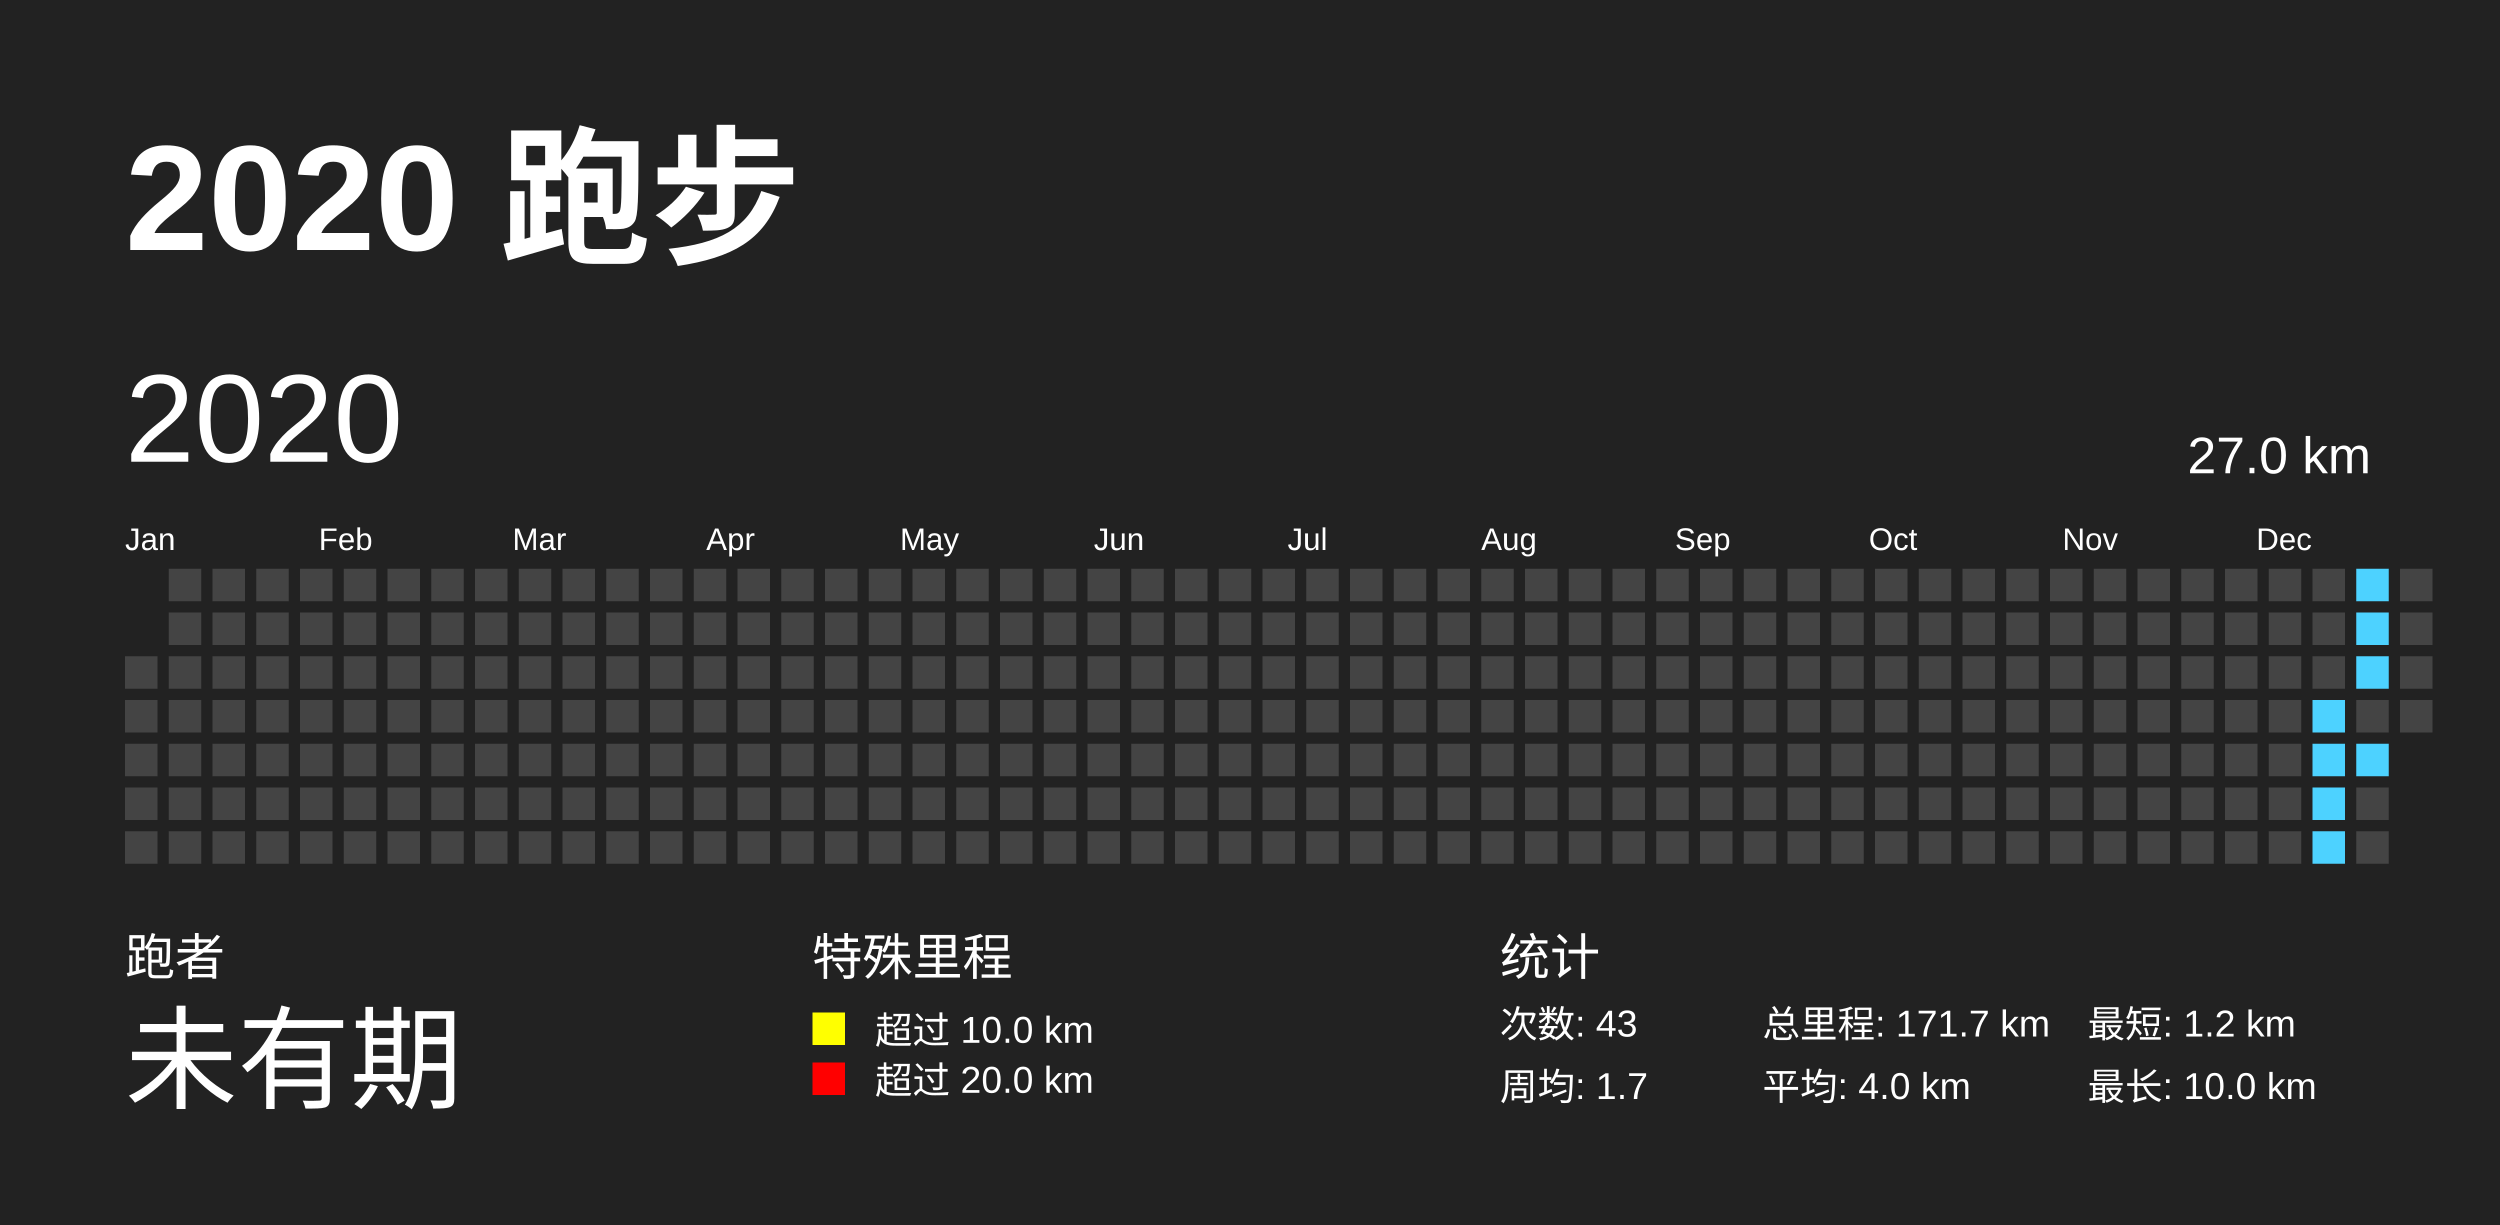
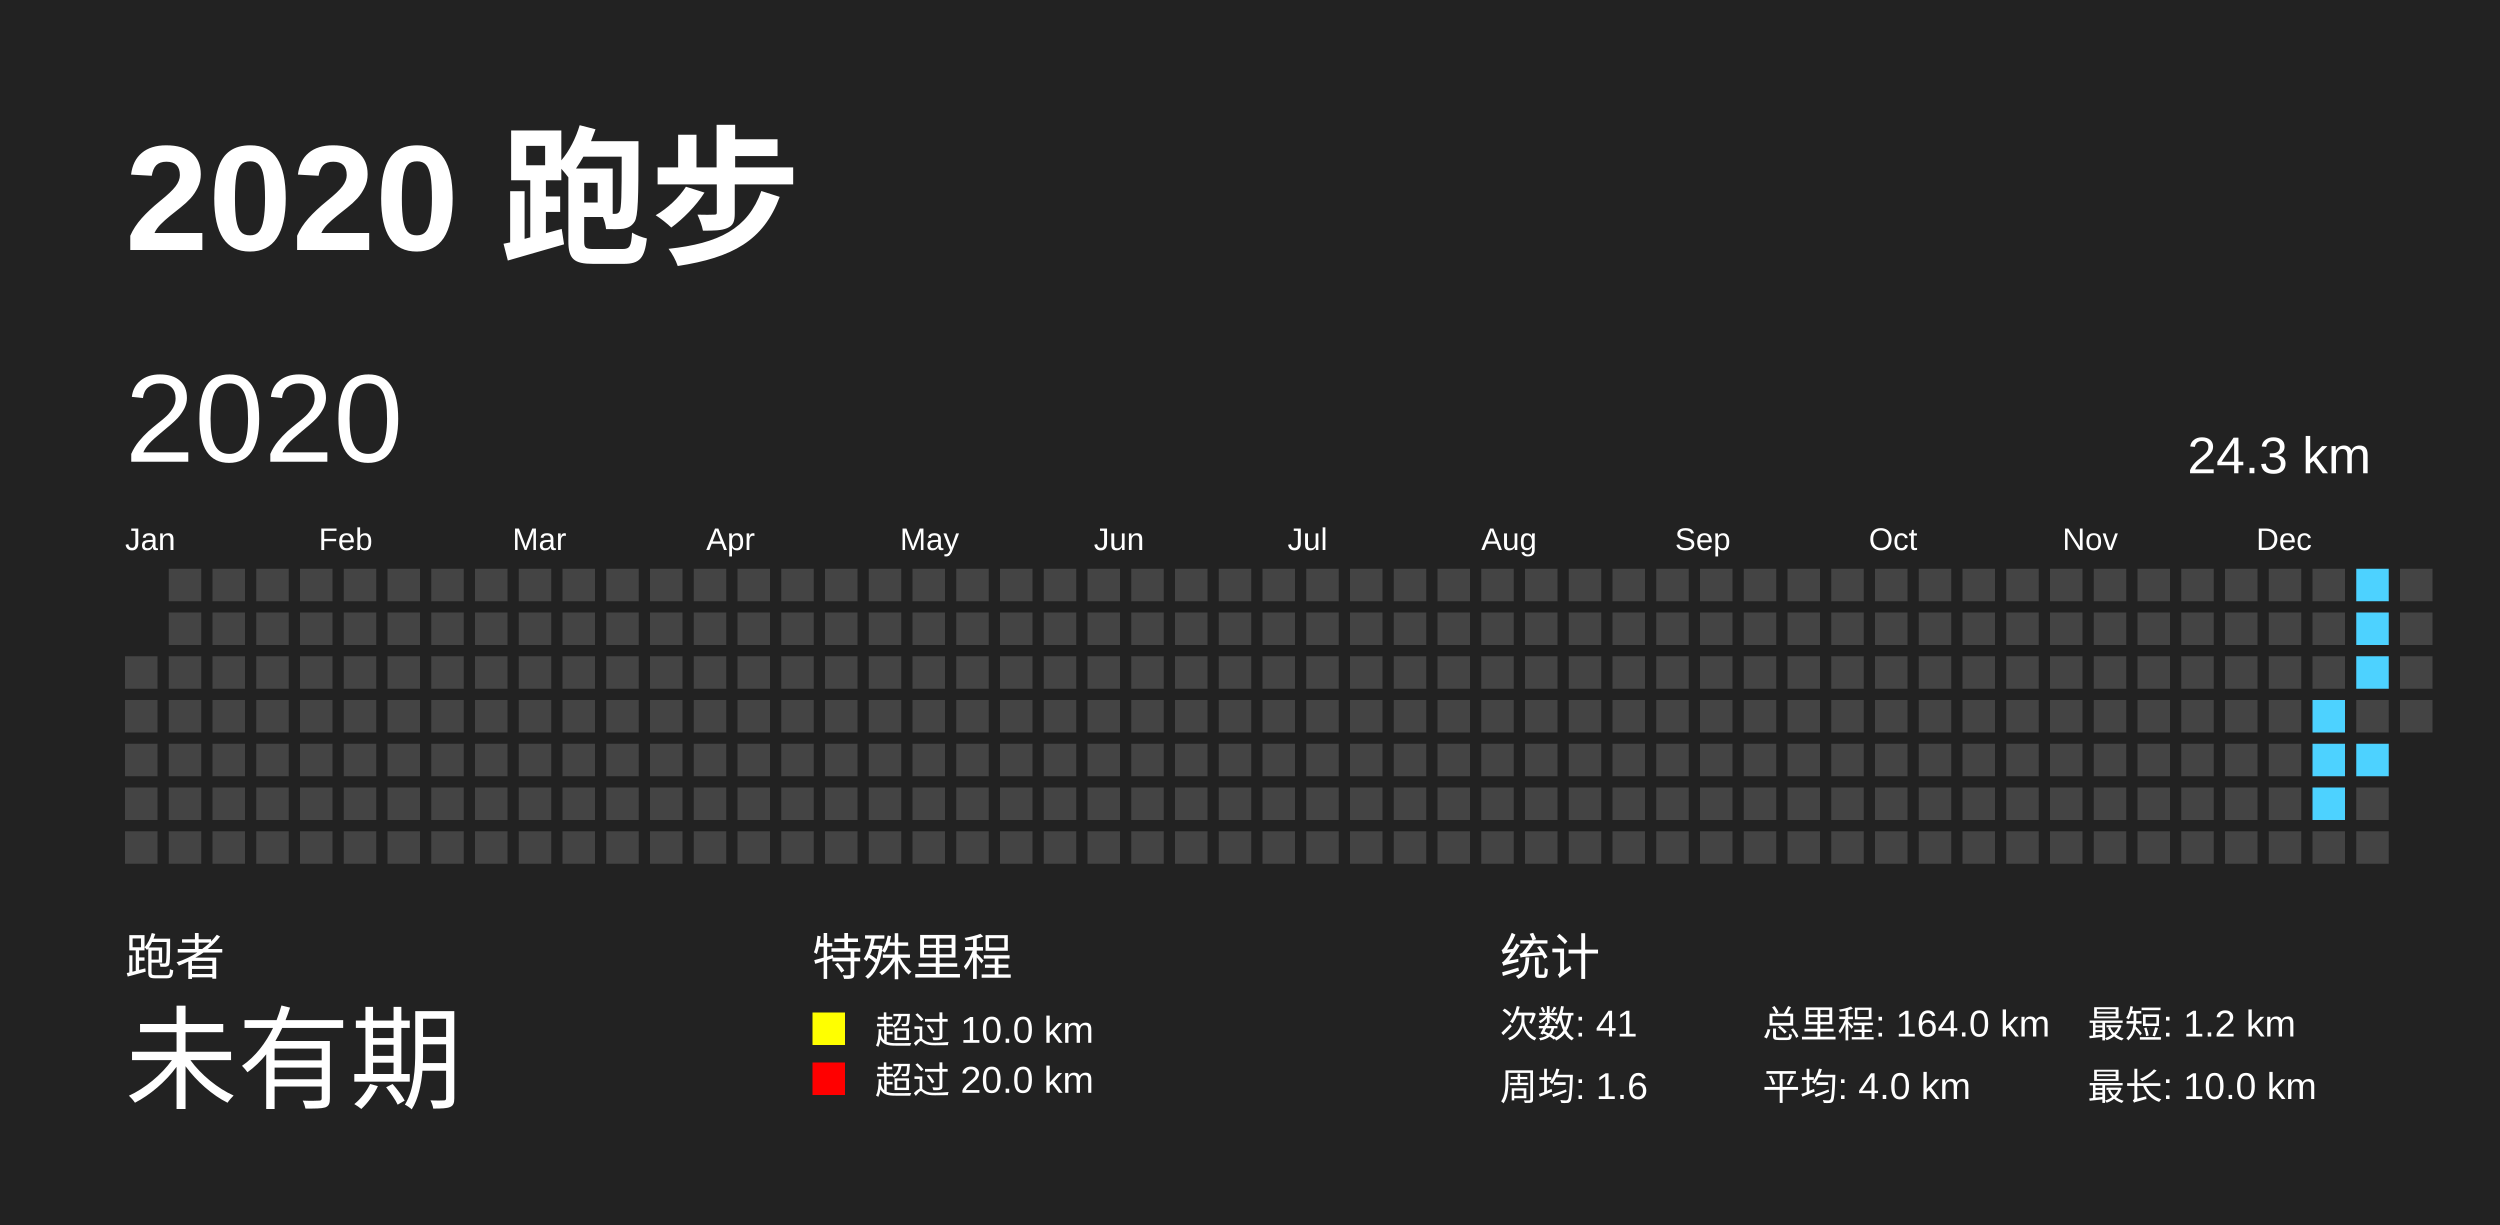
<svg xmlns="http://www.w3.org/2000/svg" baseProfile="full" height="98mm" version="1.1" viewBox="0,0,200,98" width="200mm">
  <defs>
    <pattern height="2" id="indoor-stripe" patternUnits="userSpaceOnUse" width="2">
      <line stroke="white" stroke-opacity="0.45" stroke-width="0.5" x1="0" x2="2" y1="2" y2="0" />
    </pattern>
  </defs>
  <rect fill="#222222" height="98" width="200" x="0" y="0" />
  <text fill="#FFFFFF" style="font-size:12px; font-family:Arial; font-weight:bold;" x="10" y="20">2020 跑步</text>
  <text fill="#FFFFFF" style="font-size:4px; font-family:Arial" x="10" y="78">跑者</text>
  <text fill="#FFFFFF" style="font-size:9px; font-family:Arial" x="10" y="88">未有期</text>
  <text fill="#FFFFFF" style="font-size:4px; font-family:Arial" x="65" y="78">特殊里程</text>
  <rect fill="yellow" height="2.6" width="2.6" x="65" y="81" />
  <text fill="#FFFFFF" style="font-size:3px; font-family:Arial" x="70" y="83.5">超过 10.0 km</text>
  <rect fill="red" height="2.6" width="2.6" x="65" y="85" />
  <text fill="#FFFFFF" style="font-size:3px; font-family:Arial" x="70" y="87.5">超过 20.0 km</text>
  <text fill="#FFFFFF" style="font-size:4px; font-family:Arial" x="120" y="78">统计</text>
-   <text fill="#FFFFFF" style="font-size:3px; font-family:Arial" x="120" y="83">次数: 43</text>
-   <text fill="#FFFFFF" style="font-size:3px; font-family:Arial" x="120" y="88">周均: 1.7</text>
-   <text fill="#FFFFFF" style="font-size:3px; font-family:Arial" x="141" y="83">总里程: 171.7 km</text>
+   <text fill="#FFFFFF" style="font-size:3px; font-family:Arial" x="120" y="83">次数: 41</text>
+   <text fill="#FFFFFF" style="font-size:3px; font-family:Arial" x="120" y="88">周均: 1.6</text>
+   <text fill="#FFFFFF" style="font-size:3px; font-family:Arial" x="141" y="83">总里程: 164.0 km</text>
  <text fill="#FFFFFF" style="font-size:3px; font-family:Arial" x="141" y="88">平均: 4.0 km</text>
  <text fill="#FFFFFF" style="font-size:3px; font-family:Arial" x="167" y="83">最短: 1.2 km</text>
  <text fill="#FFFFFF" style="font-size:3px; font-family:Arial" x="167" y="88">最长: 10.0 km</text>
  <text dominant-baseline="hanging" fill="#FFFFFF" style="font-size:10.0px; font-family:Arial;" x="10" y="30">2020</text>
-   <text dominant-baseline="hanging" fill="#FFFFFF" style="font-size:4.125px; font-family:Arial;" x="175" y="35">27.0 km</text>
+   <text dominant-baseline="hanging" fill="#FFFFFF" style="font-size:4.125px; font-family:Arial;" x="175" y="35">24.3 km</text>
  <text fill="#FFFFFF" style="font-size:2.5px; font-family:Arial" x="10.0" y="44">Jan</text>
  <text fill="#FFFFFF" style="font-size:2.5px; font-family:Arial" x="25.5" y="44">Feb</text>
  <text fill="#FFFFFF" style="font-size:2.5px; font-family:Arial" x="41.0" y="44">Mar</text>
  <text fill="#FFFFFF" style="font-size:2.5px; font-family:Arial" x="56.5" y="44">Apr</text>
  <text fill="#FFFFFF" style="font-size:2.5px; font-family:Arial" x="72.0" y="44">May</text>
  <text fill="#FFFFFF" style="font-size:2.5px; font-family:Arial" x="87.5" y="44">Jun</text>
  <text fill="#FFFFFF" style="font-size:2.5px; font-family:Arial" x="103.0" y="44">Jul</text>
  <text fill="#FFFFFF" style="font-size:2.5px; font-family:Arial" x="118.5" y="44">Aug</text>
  <text fill="#FFFFFF" style="font-size:2.5px; font-family:Arial" x="134.0" y="44">Sep</text>
  <text fill="#FFFFFF" style="font-size:2.5px; font-family:Arial" x="149.5" y="44">Oct</text>
  <text fill="#FFFFFF" style="font-size:2.5px; font-family:Arial" x="165.0" y="44">Nov</text>
  <text fill="#FFFFFF" style="font-size:2.5px; font-family:Arial" x="180.5" y="44">Dec</text>
  <rect fill="#444444" height="2.6" width="2.6" x="10.0" y="52.5" />
  <rect fill="#444444" height="2.6" width="2.6" x="10.0" y="56.0" />
  <rect fill="#444444" height="2.6" width="2.6" x="10.0" y="59.5" />
  <rect fill="#444444" height="2.6" width="2.6" x="10.0" y="63.0" />
  <rect fill="#444444" height="2.6" width="2.6" x="10.0" y="66.5" />
  <rect fill="#444444" height="2.6" width="2.6" x="13.5" y="45.5" />
  <rect fill="#444444" height="2.6" width="2.6" x="13.5" y="49.0" />
  <rect fill="#444444" height="2.6" width="2.6" x="13.5" y="52.5" />
  <rect fill="#444444" height="2.6" width="2.6" x="13.5" y="56.0" />
  <rect fill="#444444" height="2.6" width="2.6" x="13.5" y="59.5" />
  <rect fill="#444444" height="2.6" width="2.6" x="13.5" y="63.0" />
  <rect fill="#444444" height="2.6" width="2.6" x="13.5" y="66.5" />
  <rect fill="#444444" height="2.6" width="2.6" x="17.0" y="45.5" />
  <rect fill="#444444" height="2.6" width="2.6" x="17.0" y="49.0" />
  <rect fill="#444444" height="2.6" width="2.6" x="17.0" y="52.5" />
  <rect fill="#444444" height="2.6" width="2.6" x="17.0" y="56.0" />
  <rect fill="#444444" height="2.6" width="2.6" x="17.0" y="59.5" />
  <rect fill="#444444" height="2.6" width="2.6" x="17.0" y="63.0" />
  <rect fill="#444444" height="2.6" width="2.6" x="17.0" y="66.5" />
  <rect fill="#444444" height="2.6" width="2.6" x="20.5" y="45.5" />
  <rect fill="#444444" height="2.6" width="2.6" x="20.5" y="49.0" />
  <rect fill="#444444" height="2.6" width="2.6" x="20.5" y="52.5" />
  <rect fill="#444444" height="2.6" width="2.6" x="20.5" y="56.0" />
  <rect fill="#444444" height="2.6" width="2.6" x="20.5" y="59.5" />
  <rect fill="#444444" height="2.6" width="2.6" x="20.5" y="63.0" />
  <rect fill="#444444" height="2.6" width="2.6" x="20.5" y="66.5" />
  <rect fill="#444444" height="2.6" width="2.6" x="24.0" y="45.5" />
  <rect fill="#444444" height="2.6" width="2.6" x="24.0" y="49.0" />
  <rect fill="#444444" height="2.6" width="2.6" x="24.0" y="52.5" />
  <rect fill="#444444" height="2.6" width="2.6" x="24.0" y="56.0" />
  <rect fill="#444444" height="2.6" width="2.6" x="24.0" y="59.5" />
  <rect fill="#444444" height="2.6" width="2.6" x="24.0" y="63.0" />
  <rect fill="#444444" height="2.6" width="2.6" x="24.0" y="66.5" />
  <rect fill="#444444" height="2.6" width="2.6" x="27.5" y="45.5" />
  <rect fill="#444444" height="2.6" width="2.6" x="27.5" y="49.0" />
  <rect fill="#444444" height="2.6" width="2.6" x="27.5" y="52.5" />
  <rect fill="#444444" height="2.6" width="2.6" x="27.5" y="56.0" />
  <rect fill="#444444" height="2.6" width="2.6" x="27.5" y="59.5" />
  <rect fill="#444444" height="2.6" width="2.6" x="27.5" y="63.0" />
  <rect fill="#444444" height="2.6" width="2.6" x="27.5" y="66.5" />
  <rect fill="#444444" height="2.6" width="2.6" x="31.0" y="45.5" />
  <rect fill="#444444" height="2.6" width="2.6" x="31.0" y="49.0" />
  <rect fill="#444444" height="2.6" width="2.6" x="31.0" y="52.5" />
  <rect fill="#444444" height="2.6" width="2.6" x="31.0" y="56.0" />
  <rect fill="#444444" height="2.6" width="2.6" x="31.0" y="59.5" />
  <rect fill="#444444" height="2.6" width="2.6" x="31.0" y="63.0" />
  <rect fill="#444444" height="2.6" width="2.6" x="31.0" y="66.5" />
  <rect fill="#444444" height="2.6" width="2.6" x="34.5" y="45.5" />
  <rect fill="#444444" height="2.6" width="2.6" x="34.5" y="49.0" />
  <rect fill="#444444" height="2.6" width="2.6" x="34.5" y="52.5" />
  <rect fill="#444444" height="2.6" width="2.6" x="34.5" y="56.0" />
  <rect fill="#444444" height="2.6" width="2.6" x="34.5" y="59.5" />
  <rect fill="#444444" height="2.6" width="2.6" x="34.5" y="63.0" />
  <rect fill="#444444" height="2.6" width="2.6" x="34.5" y="66.5" />
  <rect fill="#444444" height="2.6" width="2.6" x="38.0" y="45.5" />
  <rect fill="#444444" height="2.6" width="2.6" x="38.0" y="49.0" />
  <rect fill="#444444" height="2.6" width="2.6" x="38.0" y="52.5" />
  <rect fill="#444444" height="2.6" width="2.6" x="38.0" y="56.0" />
  <rect fill="#444444" height="2.6" width="2.6" x="38.0" y="59.5" />
  <rect fill="#444444" height="2.6" width="2.6" x="38.0" y="63.0" />
  <rect fill="#444444" height="2.6" width="2.6" x="38.0" y="66.5" />
  <rect fill="#444444" height="2.6" width="2.6" x="41.5" y="45.5" />
  <rect fill="#444444" height="2.6" width="2.6" x="41.5" y="49.0" />
  <rect fill="#444444" height="2.6" width="2.6" x="41.5" y="52.5" />
  <rect fill="#444444" height="2.6" width="2.6" x="41.5" y="56.0" />
  <rect fill="#444444" height="2.6" width="2.6" x="41.5" y="59.5" />
  <rect fill="#444444" height="2.6" width="2.6" x="41.5" y="63.0" />
  <rect fill="#444444" height="2.6" width="2.6" x="41.5" y="66.5" />
  <rect fill="#444444" height="2.6" width="2.6" x="45.0" y="45.5" />
  <rect fill="#444444" height="2.6" width="2.6" x="45.0" y="49.0" />
  <rect fill="#444444" height="2.6" width="2.6" x="45.0" y="52.5" />
  <rect fill="#444444" height="2.6" width="2.6" x="45.0" y="56.0" />
  <rect fill="#444444" height="2.6" width="2.6" x="45.0" y="59.5" />
  <rect fill="#444444" height="2.6" width="2.6" x="45.0" y="63.0" />
  <rect fill="#444444" height="2.6" width="2.6" x="45.0" y="66.5" />
  <rect fill="#444444" height="2.6" width="2.6" x="48.5" y="45.5" />
  <rect fill="#444444" height="2.6" width="2.6" x="48.5" y="49.0" />
  <rect fill="#444444" height="2.6" width="2.6" x="48.5" y="52.5" />
  <rect fill="#444444" height="2.6" width="2.6" x="48.5" y="56.0" />
  <rect fill="#444444" height="2.6" width="2.6" x="48.5" y="59.5" />
  <rect fill="#444444" height="2.6" width="2.6" x="48.5" y="63.0" />
  <rect fill="#444444" height="2.6" width="2.6" x="48.5" y="66.5" />
  <rect fill="#444444" height="2.6" width="2.6" x="52.0" y="45.5" />
  <rect fill="#444444" height="2.6" width="2.6" x="52.0" y="49.0" />
  <rect fill="#444444" height="2.6" width="2.6" x="52.0" y="52.5" />
  <rect fill="#444444" height="2.6" width="2.6" x="52.0" y="56.0" />
  <rect fill="#444444" height="2.6" width="2.6" x="52.0" y="59.5" />
  <rect fill="#444444" height="2.6" width="2.6" x="52.0" y="63.0" />
  <rect fill="#444444" height="2.6" width="2.6" x="52.0" y="66.5" />
  <rect fill="#444444" height="2.6" width="2.6" x="55.5" y="45.5" />
  <rect fill="#444444" height="2.6" width="2.6" x="55.5" y="49.0" />
  <rect fill="#444444" height="2.6" width="2.6" x="55.5" y="52.5" />
  <rect fill="#444444" height="2.6" width="2.6" x="55.5" y="56.0" />
  <rect fill="#444444" height="2.6" width="2.6" x="55.5" y="59.5" />
  <rect fill="#444444" height="2.6" width="2.6" x="55.5" y="63.0" />
  <rect fill="#444444" height="2.6" width="2.6" x="55.5" y="66.5" />
  <rect fill="#444444" height="2.6" width="2.6" x="59.0" y="45.5" />
  <rect fill="#444444" height="2.6" width="2.6" x="59.0" y="49.0" />
  <rect fill="#444444" height="2.6" width="2.6" x="59.0" y="52.5" />
  <rect fill="#444444" height="2.6" width="2.6" x="59.0" y="56.0" />
  <rect fill="#444444" height="2.6" width="2.6" x="59.0" y="59.5" />
  <rect fill="#444444" height="2.6" width="2.6" x="59.0" y="63.0" />
  <rect fill="#444444" height="2.6" width="2.6" x="59.0" y="66.5" />
  <rect fill="#444444" height="2.6" width="2.6" x="62.5" y="45.5" />
  <rect fill="#444444" height="2.6" width="2.6" x="62.5" y="49.0" />
  <rect fill="#444444" height="2.6" width="2.6" x="62.5" y="52.5" />
  <rect fill="#444444" height="2.6" width="2.6" x="62.5" y="56.0" />
  <rect fill="#444444" height="2.6" width="2.6" x="62.5" y="59.5" />
  <rect fill="#444444" height="2.6" width="2.6" x="62.5" y="63.0" />
  <rect fill="#444444" height="2.6" width="2.6" x="62.5" y="66.5" />
  <rect fill="#444444" height="2.6" width="2.6" x="66.0" y="45.5" />
  <rect fill="#444444" height="2.6" width="2.6" x="66.0" y="49.0" />
  <rect fill="#444444" height="2.6" width="2.6" x="66.0" y="52.5" />
  <rect fill="#444444" height="2.6" width="2.6" x="66.0" y="56.0" />
  <rect fill="#444444" height="2.6" width="2.6" x="66.0" y="59.5" />
  <rect fill="#444444" height="2.6" width="2.6" x="66.0" y="63.0" />
  <rect fill="#444444" height="2.6" width="2.6" x="66.0" y="66.5" />
  <rect fill="#444444" height="2.6" width="2.6" x="69.5" y="45.5" />
  <rect fill="#444444" height="2.6" width="2.6" x="69.5" y="49.0" />
  <rect fill="#444444" height="2.6" width="2.6" x="69.5" y="52.5" />
  <rect fill="#444444" height="2.6" width="2.6" x="69.5" y="56.0" />
  <rect fill="#444444" height="2.6" width="2.6" x="69.5" y="59.5" />
  <rect fill="#444444" height="2.6" width="2.6" x="69.5" y="63.0" />
  <rect fill="#444444" height="2.6" width="2.6" x="69.5" y="66.5" />
  <rect fill="#444444" height="2.6" width="2.6" x="73.0" y="45.5" />
  <rect fill="#444444" height="2.6" width="2.6" x="73.0" y="49.0" />
  <rect fill="#444444" height="2.6" width="2.6" x="73.0" y="52.5" />
  <rect fill="#444444" height="2.6" width="2.6" x="73.0" y="56.0" />
  <rect fill="#444444" height="2.6" width="2.6" x="73.0" y="59.5" />
  <rect fill="#444444" height="2.6" width="2.6" x="73.0" y="63.0" />
  <rect fill="#444444" height="2.6" width="2.6" x="73.0" y="66.5" />
  <rect fill="#444444" height="2.6" width="2.6" x="76.5" y="45.5" />
  <rect fill="#444444" height="2.6" width="2.6" x="76.5" y="49.0" />
  <rect fill="#444444" height="2.6" width="2.6" x="76.5" y="52.5" />
  <rect fill="#444444" height="2.6" width="2.6" x="76.5" y="56.0" />
  <rect fill="#444444" height="2.6" width="2.6" x="76.5" y="59.5" />
  <rect fill="#444444" height="2.6" width="2.6" x="76.5" y="63.0" />
  <rect fill="#444444" height="2.6" width="2.6" x="76.5" y="66.5" />
  <rect fill="#444444" height="2.6" width="2.6" x="80.0" y="45.5" />
  <rect fill="#444444" height="2.6" width="2.6" x="80.0" y="49.0" />
  <rect fill="#444444" height="2.6" width="2.6" x="80.0" y="52.5" />
  <rect fill="#444444" height="2.6" width="2.6" x="80.0" y="56.0" />
  <rect fill="#444444" height="2.6" width="2.6" x="80.0" y="59.5" />
  <rect fill="#444444" height="2.6" width="2.6" x="80.0" y="63.0" />
  <rect fill="#444444" height="2.6" width="2.6" x="80.0" y="66.5" />
  <rect fill="#444444" height="2.6" width="2.6" x="83.5" y="45.5" />
  <rect fill="#444444" height="2.6" width="2.6" x="83.5" y="49.0" />
  <rect fill="#444444" height="2.6" width="2.6" x="83.5" y="52.5" />
  <rect fill="#444444" height="2.6" width="2.6" x="83.5" y="56.0" />
  <rect fill="#444444" height="2.6" width="2.6" x="83.5" y="59.5" />
  <rect fill="#444444" height="2.6" width="2.6" x="83.5" y="63.0" />
  <rect fill="#444444" height="2.6" width="2.6" x="83.5" y="66.5" />
  <rect fill="#444444" height="2.6" width="2.6" x="87.0" y="45.5" />
  <rect fill="#444444" height="2.6" width="2.6" x="87.0" y="49.0" />
  <rect fill="#444444" height="2.6" width="2.6" x="87.0" y="52.5" />
  <rect fill="#444444" height="2.6" width="2.6" x="87.0" y="56.0" />
  <rect fill="#444444" height="2.6" width="2.6" x="87.0" y="59.5" />
  <rect fill="#444444" height="2.6" width="2.6" x="87.0" y="63.0" />
  <rect fill="#444444" height="2.6" width="2.6" x="87.0" y="66.5" />
  <rect fill="#444444" height="2.6" width="2.6" x="90.5" y="45.5" />
  <rect fill="#444444" height="2.6" width="2.6" x="90.5" y="49.0" />
  <rect fill="#444444" height="2.6" width="2.6" x="90.5" y="52.5" />
  <rect fill="#444444" height="2.6" width="2.6" x="90.5" y="56.0" />
  <rect fill="#444444" height="2.6" width="2.6" x="90.5" y="59.5" />
  <rect fill="#444444" height="2.6" width="2.6" x="90.5" y="63.0" />
  <rect fill="#444444" height="2.6" width="2.6" x="90.5" y="66.5" />
  <rect fill="#444444" height="2.6" width="2.6" x="94.0" y="45.5" />
  <rect fill="#444444" height="2.6" width="2.6" x="94.0" y="49.0" />
  <rect fill="#444444" height="2.6" width="2.6" x="94.0" y="52.5" />
  <rect fill="#444444" height="2.6" width="2.6" x="94.0" y="56.0" />
  <rect fill="#444444" height="2.6" width="2.6" x="94.0" y="59.5" />
  <rect fill="#444444" height="2.6" width="2.6" x="94.0" y="63.0" />
  <rect fill="#444444" height="2.6" width="2.6" x="94.0" y="66.5" />
  <rect fill="#444444" height="2.6" width="2.6" x="97.5" y="45.5" />
  <rect fill="#444444" height="2.6" width="2.6" x="97.5" y="49.0" />
  <rect fill="#444444" height="2.6" width="2.6" x="97.5" y="52.5" />
  <rect fill="#444444" height="2.6" width="2.6" x="97.5" y="56.0" />
  <rect fill="#444444" height="2.6" width="2.6" x="97.5" y="59.5" />
  <rect fill="#444444" height="2.6" width="2.6" x="97.5" y="63.0" />
  <rect fill="#444444" height="2.6" width="2.6" x="97.5" y="66.5" />
  <rect fill="#444444" height="2.6" width="2.6" x="101.0" y="45.5" />
  <rect fill="#444444" height="2.6" width="2.6" x="101.0" y="49.0" />
  <rect fill="#444444" height="2.6" width="2.6" x="101.0" y="52.5" />
  <rect fill="#444444" height="2.6" width="2.6" x="101.0" y="56.0" />
  <rect fill="#444444" height="2.6" width="2.6" x="101.0" y="59.5" />
  <rect fill="#444444" height="2.6" width="2.6" x="101.0" y="63.0" />
  <rect fill="#444444" height="2.6" width="2.6" x="101.0" y="66.5" />
  <rect fill="#444444" height="2.6" width="2.6" x="104.5" y="45.5" />
  <rect fill="#444444" height="2.6" width="2.6" x="104.5" y="49.0" />
  <rect fill="#444444" height="2.6" width="2.6" x="104.5" y="52.5" />
  <rect fill="#444444" height="2.6" width="2.6" x="104.5" y="56.0" />
  <rect fill="#444444" height="2.6" width="2.6" x="104.5" y="59.5" />
  <rect fill="#444444" height="2.6" width="2.6" x="104.5" y="63.0" />
  <rect fill="#444444" height="2.6" width="2.6" x="104.5" y="66.5" />
  <rect fill="#444444" height="2.6" width="2.6" x="108.0" y="45.5" />
  <rect fill="#444444" height="2.6" width="2.6" x="108.0" y="49.0" />
  <rect fill="#444444" height="2.6" width="2.6" x="108.0" y="52.5" />
  <rect fill="#444444" height="2.6" width="2.6" x="108.0" y="56.0" />
  <rect fill="#444444" height="2.6" width="2.6" x="108.0" y="59.5" />
  <rect fill="#444444" height="2.6" width="2.6" x="108.0" y="63.0" />
  <rect fill="#444444" height="2.6" width="2.6" x="108.0" y="66.5" />
  <rect fill="#444444" height="2.6" width="2.6" x="111.5" y="45.5" />
  <rect fill="#444444" height="2.6" width="2.6" x="111.5" y="49.0" />
  <rect fill="#444444" height="2.6" width="2.6" x="111.5" y="52.5" />
  <rect fill="#444444" height="2.6" width="2.6" x="111.5" y="56.0" />
  <rect fill="#444444" height="2.6" width="2.6" x="111.5" y="59.5" />
  <rect fill="#444444" height="2.6" width="2.6" x="111.5" y="63.0" />
  <rect fill="#444444" height="2.6" width="2.6" x="111.5" y="66.5" />
  <rect fill="#444444" height="2.6" width="2.6" x="115.0" y="45.5" />
  <rect fill="#444444" height="2.6" width="2.6" x="115.0" y="49.0" />
  <rect fill="#444444" height="2.6" width="2.6" x="115.0" y="52.5" />
  <rect fill="#444444" height="2.6" width="2.6" x="115.0" y="56.0" />
  <rect fill="#444444" height="2.6" width="2.6" x="115.0" y="59.5" />
  <rect fill="#444444" height="2.6" width="2.6" x="115.0" y="63.0" />
  <rect fill="#444444" height="2.6" width="2.6" x="115.0" y="66.5" />
  <rect fill="#444444" height="2.6" width="2.6" x="118.5" y="45.5" />
  <rect fill="#444444" height="2.6" width="2.6" x="118.5" y="49.0" />
  <rect fill="#444444" height="2.6" width="2.6" x="118.5" y="52.5" />
  <rect fill="#444444" height="2.6" width="2.6" x="118.5" y="56.0" />
  <rect fill="#444444" height="2.6" width="2.6" x="118.5" y="59.5" />
  <rect fill="#444444" height="2.6" width="2.6" x="118.5" y="63.0" />
  <rect fill="#444444" height="2.6" width="2.6" x="118.5" y="66.5" />
  <rect fill="#444444" height="2.6" width="2.6" x="122.0" y="45.5" />
  <rect fill="#444444" height="2.6" width="2.6" x="122.0" y="49.0" />
  <rect fill="#444444" height="2.6" width="2.6" x="122.0" y="52.5" />
  <rect fill="#444444" height="2.6" width="2.6" x="122.0" y="56.0" />
  <rect fill="#444444" height="2.6" width="2.6" x="122.0" y="59.5" />
  <rect fill="#444444" height="2.6" width="2.6" x="122.0" y="63.0" />
  <rect fill="#444444" height="2.6" width="2.6" x="122.0" y="66.5" />
  <rect fill="#444444" height="2.6" width="2.6" x="125.5" y="45.5" />
  <rect fill="#444444" height="2.6" width="2.6" x="125.5" y="49.0" />
  <rect fill="#444444" height="2.6" width="2.6" x="125.5" y="52.5" />
  <rect fill="#444444" height="2.6" width="2.6" x="125.5" y="56.0" />
  <rect fill="#444444" height="2.6" width="2.6" x="125.5" y="59.5" />
  <rect fill="#444444" height="2.6" width="2.6" x="125.5" y="63.0" />
  <rect fill="#444444" height="2.6" width="2.6" x="125.5" y="66.5" />
  <rect fill="#444444" height="2.6" width="2.6" x="129.0" y="45.5" />
  <rect fill="#444444" height="2.6" width="2.6" x="129.0" y="49.0" />
  <rect fill="#444444" height="2.6" width="2.6" x="129.0" y="52.5" />
  <rect fill="#444444" height="2.6" width="2.6" x="129.0" y="56.0" />
  <rect fill="#444444" height="2.6" width="2.6" x="129.0" y="59.5" />
  <rect fill="#444444" height="2.6" width="2.6" x="129.0" y="63.0" />
  <rect fill="#444444" height="2.6" width="2.6" x="129.0" y="66.5" />
  <rect fill="#444444" height="2.6" width="2.6" x="132.5" y="45.5" />
  <rect fill="#444444" height="2.6" width="2.6" x="132.5" y="49.0" />
  <rect fill="#444444" height="2.6" width="2.6" x="132.5" y="52.5" />
  <rect fill="#444444" height="2.6" width="2.6" x="132.5" y="56.0" />
  <rect fill="#444444" height="2.6" width="2.6" x="132.5" y="59.5" />
  <rect fill="#444444" height="2.6" width="2.6" x="132.5" y="63.0" />
  <rect fill="#444444" height="2.6" width="2.6" x="132.5" y="66.5" />
  <rect fill="#444444" height="2.6" width="2.6" x="136.0" y="45.5" />
  <rect fill="#444444" height="2.6" width="2.6" x="136.0" y="49.0" />
  <rect fill="#444444" height="2.6" width="2.6" x="136.0" y="52.5" />
  <rect fill="#444444" height="2.6" width="2.6" x="136.0" y="56.0" />
  <rect fill="#444444" height="2.6" width="2.6" x="136.0" y="59.5" />
  <rect fill="#444444" height="2.6" width="2.6" x="136.0" y="63.0" />
  <rect fill="#444444" height="2.6" width="2.6" x="136.0" y="66.5" />
  <rect fill="#444444" height="2.6" width="2.6" x="139.5" y="45.5" />
  <rect fill="#444444" height="2.6" width="2.6" x="139.5" y="49.0" />
  <rect fill="#444444" height="2.6" width="2.6" x="139.5" y="52.5" />
  <rect fill="#444444" height="2.6" width="2.6" x="139.5" y="56.0" />
  <rect fill="#444444" height="2.6" width="2.6" x="139.5" y="59.5" />
  <rect fill="#444444" height="2.6" width="2.6" x="139.5" y="63.0" />
  <rect fill="#444444" height="2.6" width="2.6" x="139.5" y="66.5" />
  <rect fill="#444444" height="2.6" width="2.6" x="143.0" y="45.5" />
  <rect fill="#444444" height="2.6" width="2.6" x="143.0" y="49.0" />
  <rect fill="#444444" height="2.6" width="2.6" x="143.0" y="52.5" />
  <rect fill="#444444" height="2.6" width="2.6" x="143.0" y="56.0" />
  <rect fill="#444444" height="2.6" width="2.6" x="143.0" y="59.5" />
  <rect fill="#444444" height="2.6" width="2.6" x="143.0" y="63.0" />
  <rect fill="#444444" height="2.6" width="2.6" x="143.0" y="66.5" />
  <rect fill="#444444" height="2.6" width="2.6" x="146.5" y="45.5" />
  <rect fill="#444444" height="2.6" width="2.6" x="146.5" y="49.0" />
  <rect fill="#444444" height="2.6" width="2.6" x="146.5" y="52.5" />
  <rect fill="#444444" height="2.6" width="2.6" x="146.5" y="56.0" />
  <rect fill="#444444" height="2.6" width="2.6" x="146.5" y="59.5" />
  <rect fill="#444444" height="2.6" width="2.6" x="146.5" y="63.0" />
  <rect fill="#444444" height="2.6" width="2.6" x="146.5" y="66.5" />
  <rect fill="#444444" height="2.6" width="2.6" x="150.0" y="45.5" />
  <rect fill="#444444" height="2.6" width="2.6" x="150.0" y="49.0" />
  <rect fill="#444444" height="2.6" width="2.6" x="150.0" y="52.5" />
  <rect fill="#444444" height="2.6" width="2.6" x="150.0" y="56.0" />
  <rect fill="#444444" height="2.6" width="2.6" x="150.0" y="59.5" />
  <rect fill="#444444" height="2.6" width="2.6" x="150.0" y="63.0" />
  <rect fill="#444444" height="2.6" width="2.6" x="150.0" y="66.5" />
  <rect fill="#444444" height="2.6" width="2.6" x="153.5" y="45.5" />
  <rect fill="#444444" height="2.6" width="2.6" x="153.5" y="49.0" />
  <rect fill="#444444" height="2.6" width="2.6" x="153.5" y="52.5" />
  <rect fill="#444444" height="2.6" width="2.6" x="153.5" y="56.0" />
  <rect fill="#444444" height="2.6" width="2.6" x="153.5" y="59.5" />
  <rect fill="#444444" height="2.6" width="2.6" x="153.5" y="63.0" />
  <rect fill="#444444" height="2.6" width="2.6" x="153.5" y="66.5" />
  <rect fill="#444444" height="2.6" width="2.6" x="157.0" y="45.5" />
  <rect fill="#444444" height="2.6" width="2.6" x="157.0" y="49.0" />
  <rect fill="#444444" height="2.6" width="2.6" x="157.0" y="52.5" />
  <rect fill="#444444" height="2.6" width="2.6" x="157.0" y="56.0" />
  <rect fill="#444444" height="2.6" width="2.6" x="157.0" y="59.5" />
  <rect fill="#444444" height="2.6" width="2.6" x="157.0" y="63.0" />
  <rect fill="#444444" height="2.6" width="2.6" x="157.0" y="66.5" />
  <rect fill="#444444" height="2.6" width="2.6" x="160.5" y="45.5" />
  <rect fill="#444444" height="2.6" width="2.6" x="160.5" y="49.0" />
  <rect fill="#444444" height="2.6" width="2.6" x="160.5" y="52.5" />
  <rect fill="#444444" height="2.6" width="2.6" x="160.5" y="56.0" />
  <rect fill="#444444" height="2.6" width="2.6" x="160.5" y="59.5" />
  <rect fill="#444444" height="2.6" width="2.6" x="160.5" y="63.0" />
  <rect fill="#444444" height="2.6" width="2.6" x="160.5" y="66.5" />
  <rect fill="#444444" height="2.6" width="2.6" x="164.0" y="45.5" />
  <rect fill="#444444" height="2.6" width="2.6" x="164.0" y="49.0" />
  <rect fill="#444444" height="2.6" width="2.6" x="164.0" y="52.5" />
  <rect fill="#444444" height="2.6" width="2.6" x="164.0" y="56.0" />
  <rect fill="#444444" height="2.6" width="2.6" x="164.0" y="59.5" />
  <rect fill="#444444" height="2.6" width="2.6" x="164.0" y="63.0" />
  <rect fill="#444444" height="2.6" width="2.6" x="164.0" y="66.5" />
  <rect fill="#444444" height="2.6" width="2.6" x="167.5" y="45.5" />
  <rect fill="#444444" height="2.6" width="2.6" x="167.5" y="49.0" />
  <rect fill="#444444" height="2.6" width="2.6" x="167.5" y="52.5" />
  <rect fill="#444444" height="2.6" width="2.6" x="167.5" y="56.0" />
  <rect fill="#444444" height="2.6" width="2.6" x="167.5" y="59.5" />
  <rect fill="#444444" height="2.6" width="2.6" x="167.5" y="63.0" />
  <rect fill="#444444" height="2.6" width="2.6" x="167.5" y="66.5" />
  <rect fill="#444444" height="2.6" width="2.6" x="171.0" y="45.5" />
  <rect fill="#444444" height="2.6" width="2.6" x="171.0" y="49.0" />
  <rect fill="#444444" height="2.6" width="2.6" x="171.0" y="52.5" />
  <rect fill="#444444" height="2.6" width="2.6" x="171.0" y="56.0" />
  <rect fill="#444444" height="2.6" width="2.6" x="171.0" y="59.5" />
  <rect fill="#444444" height="2.6" width="2.6" x="171.0" y="63.0" />
  <rect fill="#444444" height="2.6" width="2.6" x="171.0" y="66.5" />
  <rect fill="#444444" height="2.6" width="2.6" x="174.5" y="45.5" />
  <rect fill="#444444" height="2.6" width="2.6" x="174.5" y="49.0" />
  <rect fill="#444444" height="2.6" width="2.6" x="174.5" y="52.5" />
  <rect fill="#444444" height="2.6" width="2.6" x="174.5" y="56.0" />
  <rect fill="#444444" height="2.6" width="2.6" x="174.5" y="59.5" />
  <rect fill="#444444" height="2.6" width="2.6" x="174.5" y="63.0" />
  <rect fill="#444444" height="2.6" width="2.6" x="174.5" y="66.5" />
  <rect fill="#444444" height="2.6" width="2.6" x="178.0" y="45.5" />
  <rect fill="#444444" height="2.6" width="2.6" x="178.0" y="49.0" />
  <rect fill="#444444" height="2.6" width="2.6" x="178.0" y="52.5" />
  <rect fill="#444444" height="2.6" width="2.6" x="178.0" y="56.0" />
  <rect fill="#444444" height="2.6" width="2.6" x="178.0" y="59.5" />
  <rect fill="#444444" height="2.6" width="2.6" x="178.0" y="63.0" />
  <rect fill="#444444" height="2.6" width="2.6" x="178.0" y="66.5" />
  <rect fill="#444444" height="2.6" width="2.6" x="181.5" y="45.5" />
  <rect fill="#444444" height="2.6" width="2.6" x="181.5" y="49.0" />
  <rect fill="#444444" height="2.6" width="2.6" x="181.5" y="52.5" />
  <rect fill="#444444" height="2.6" width="2.6" x="181.5" y="56.0" />
  <rect fill="#444444" height="2.6" width="2.6" x="181.5" y="59.5" />
  <rect fill="#444444" height="2.6" width="2.6" x="181.5" y="63.0" />
  <rect fill="#444444" height="2.6" width="2.6" x="181.5" y="66.5" />
  <rect fill="#444444" height="2.6" width="2.6" x="185.0" y="45.5" />
  <rect fill="#444444" height="2.6" width="2.6" x="185.0" y="49.0" />
  <rect fill="#444444" height="2.6" width="2.6" x="185.0" y="52.5" />
  <rect fill="#4DD2FF" height="2.6" width="2.6" x="185.0" y="56.0" />
  <rect fill="#4DD2FF" height="2.6" width="2.6" x="185.0" y="59.5" />
  <rect fill="#4DD2FF" height="2.6" width="2.6" x="185.0" y="63.0" />
-   <rect fill="#4DD2FF" height="2.6" width="2.6" x="185.0" y="66.5" />
+   <rect fill="#444444" height="2.6" width="2.6" x="185.0" y="66.5" />
  <rect fill="#4DD2FF" height="2.6" width="2.6" x="188.5" y="45.5" />
  <rect fill="#4DD2FF" height="2.6" width="2.6" x="188.5" y="49.0" />
  <rect fill="#4DD2FF" height="2.6" width="2.6" x="188.5" y="52.5" />
  <rect fill="#444444" height="2.6" width="2.6" x="188.5" y="56.0" />
  <rect fill="#4DD2FF" height="2.6" width="2.6" x="188.5" y="59.5" />
  <rect fill="#444444" height="2.6" width="2.6" x="188.5" y="63.0" />
  <rect fill="#444444" height="2.6" width="2.6" x="188.5" y="66.5" />
  <rect fill="#444444" height="2.6" width="2.6" x="192.0" y="45.5" />
  <rect fill="#444444" height="2.6" width="2.6" x="192.0" y="49.0" />
  <rect fill="#444444" height="2.6" width="2.6" x="192.0" y="52.5" />
  <rect fill="#444444" height="2.6" width="2.6" x="192.0" y="56.0" />
</svg>
